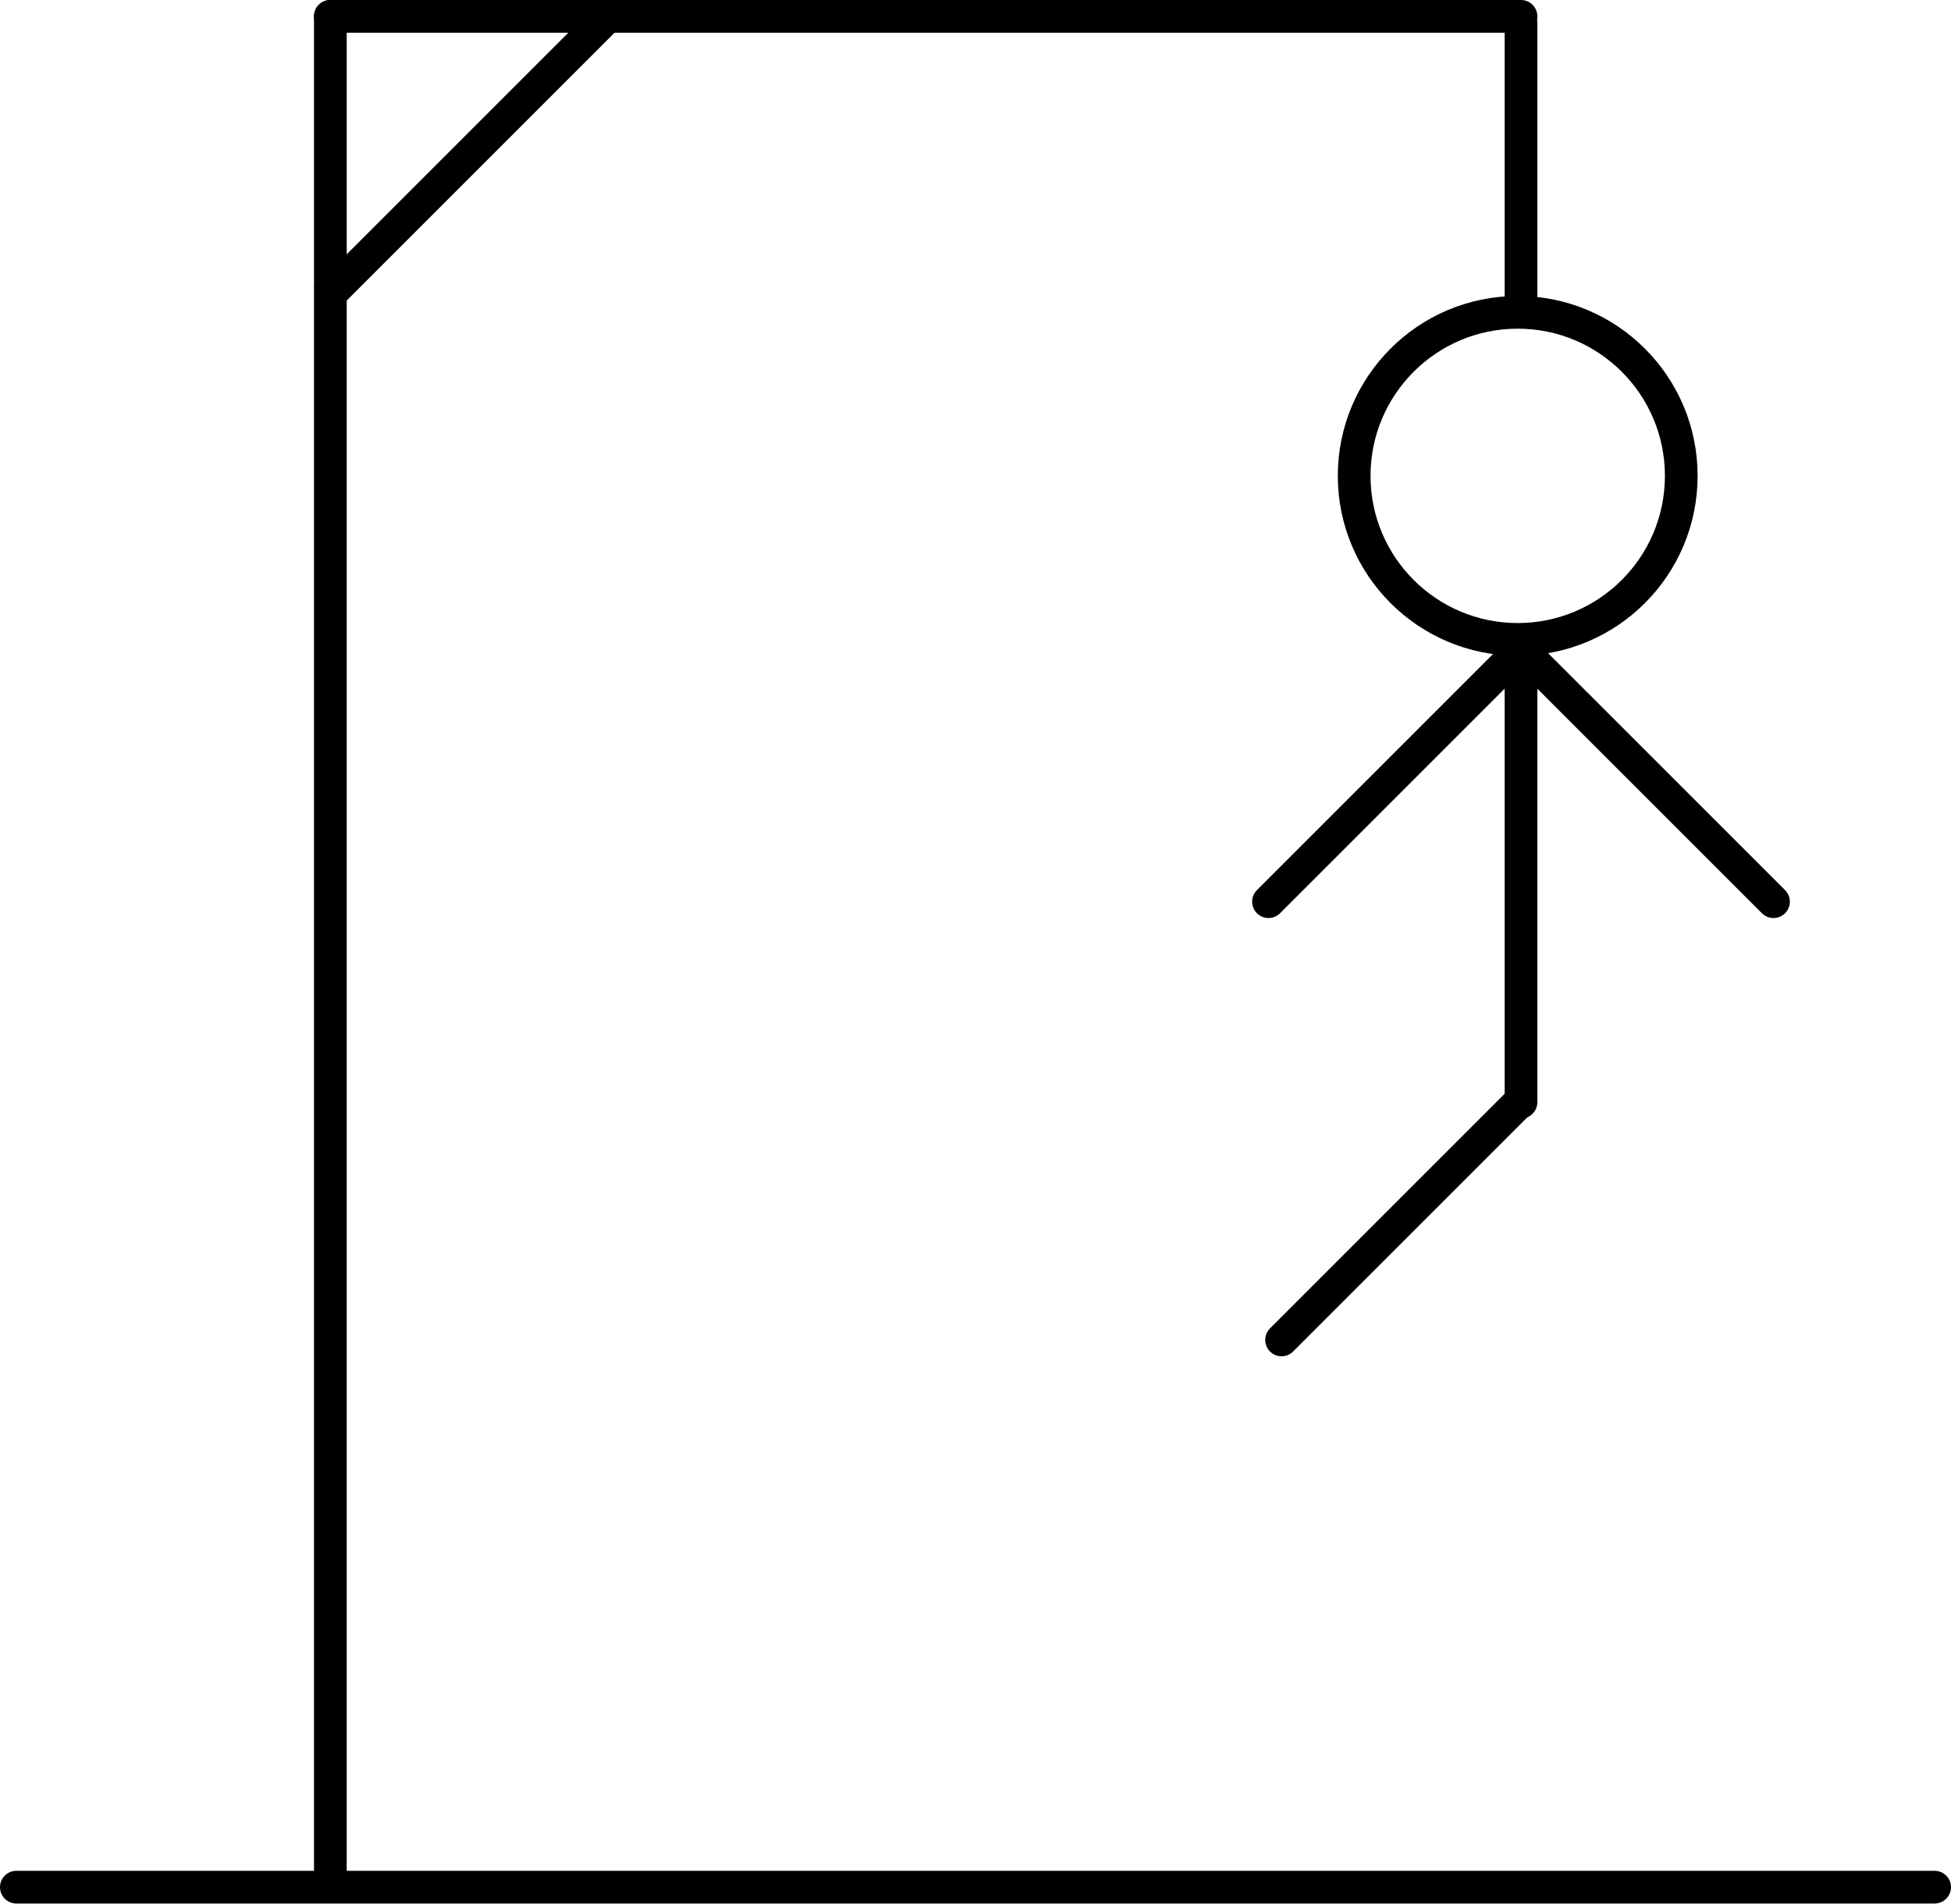
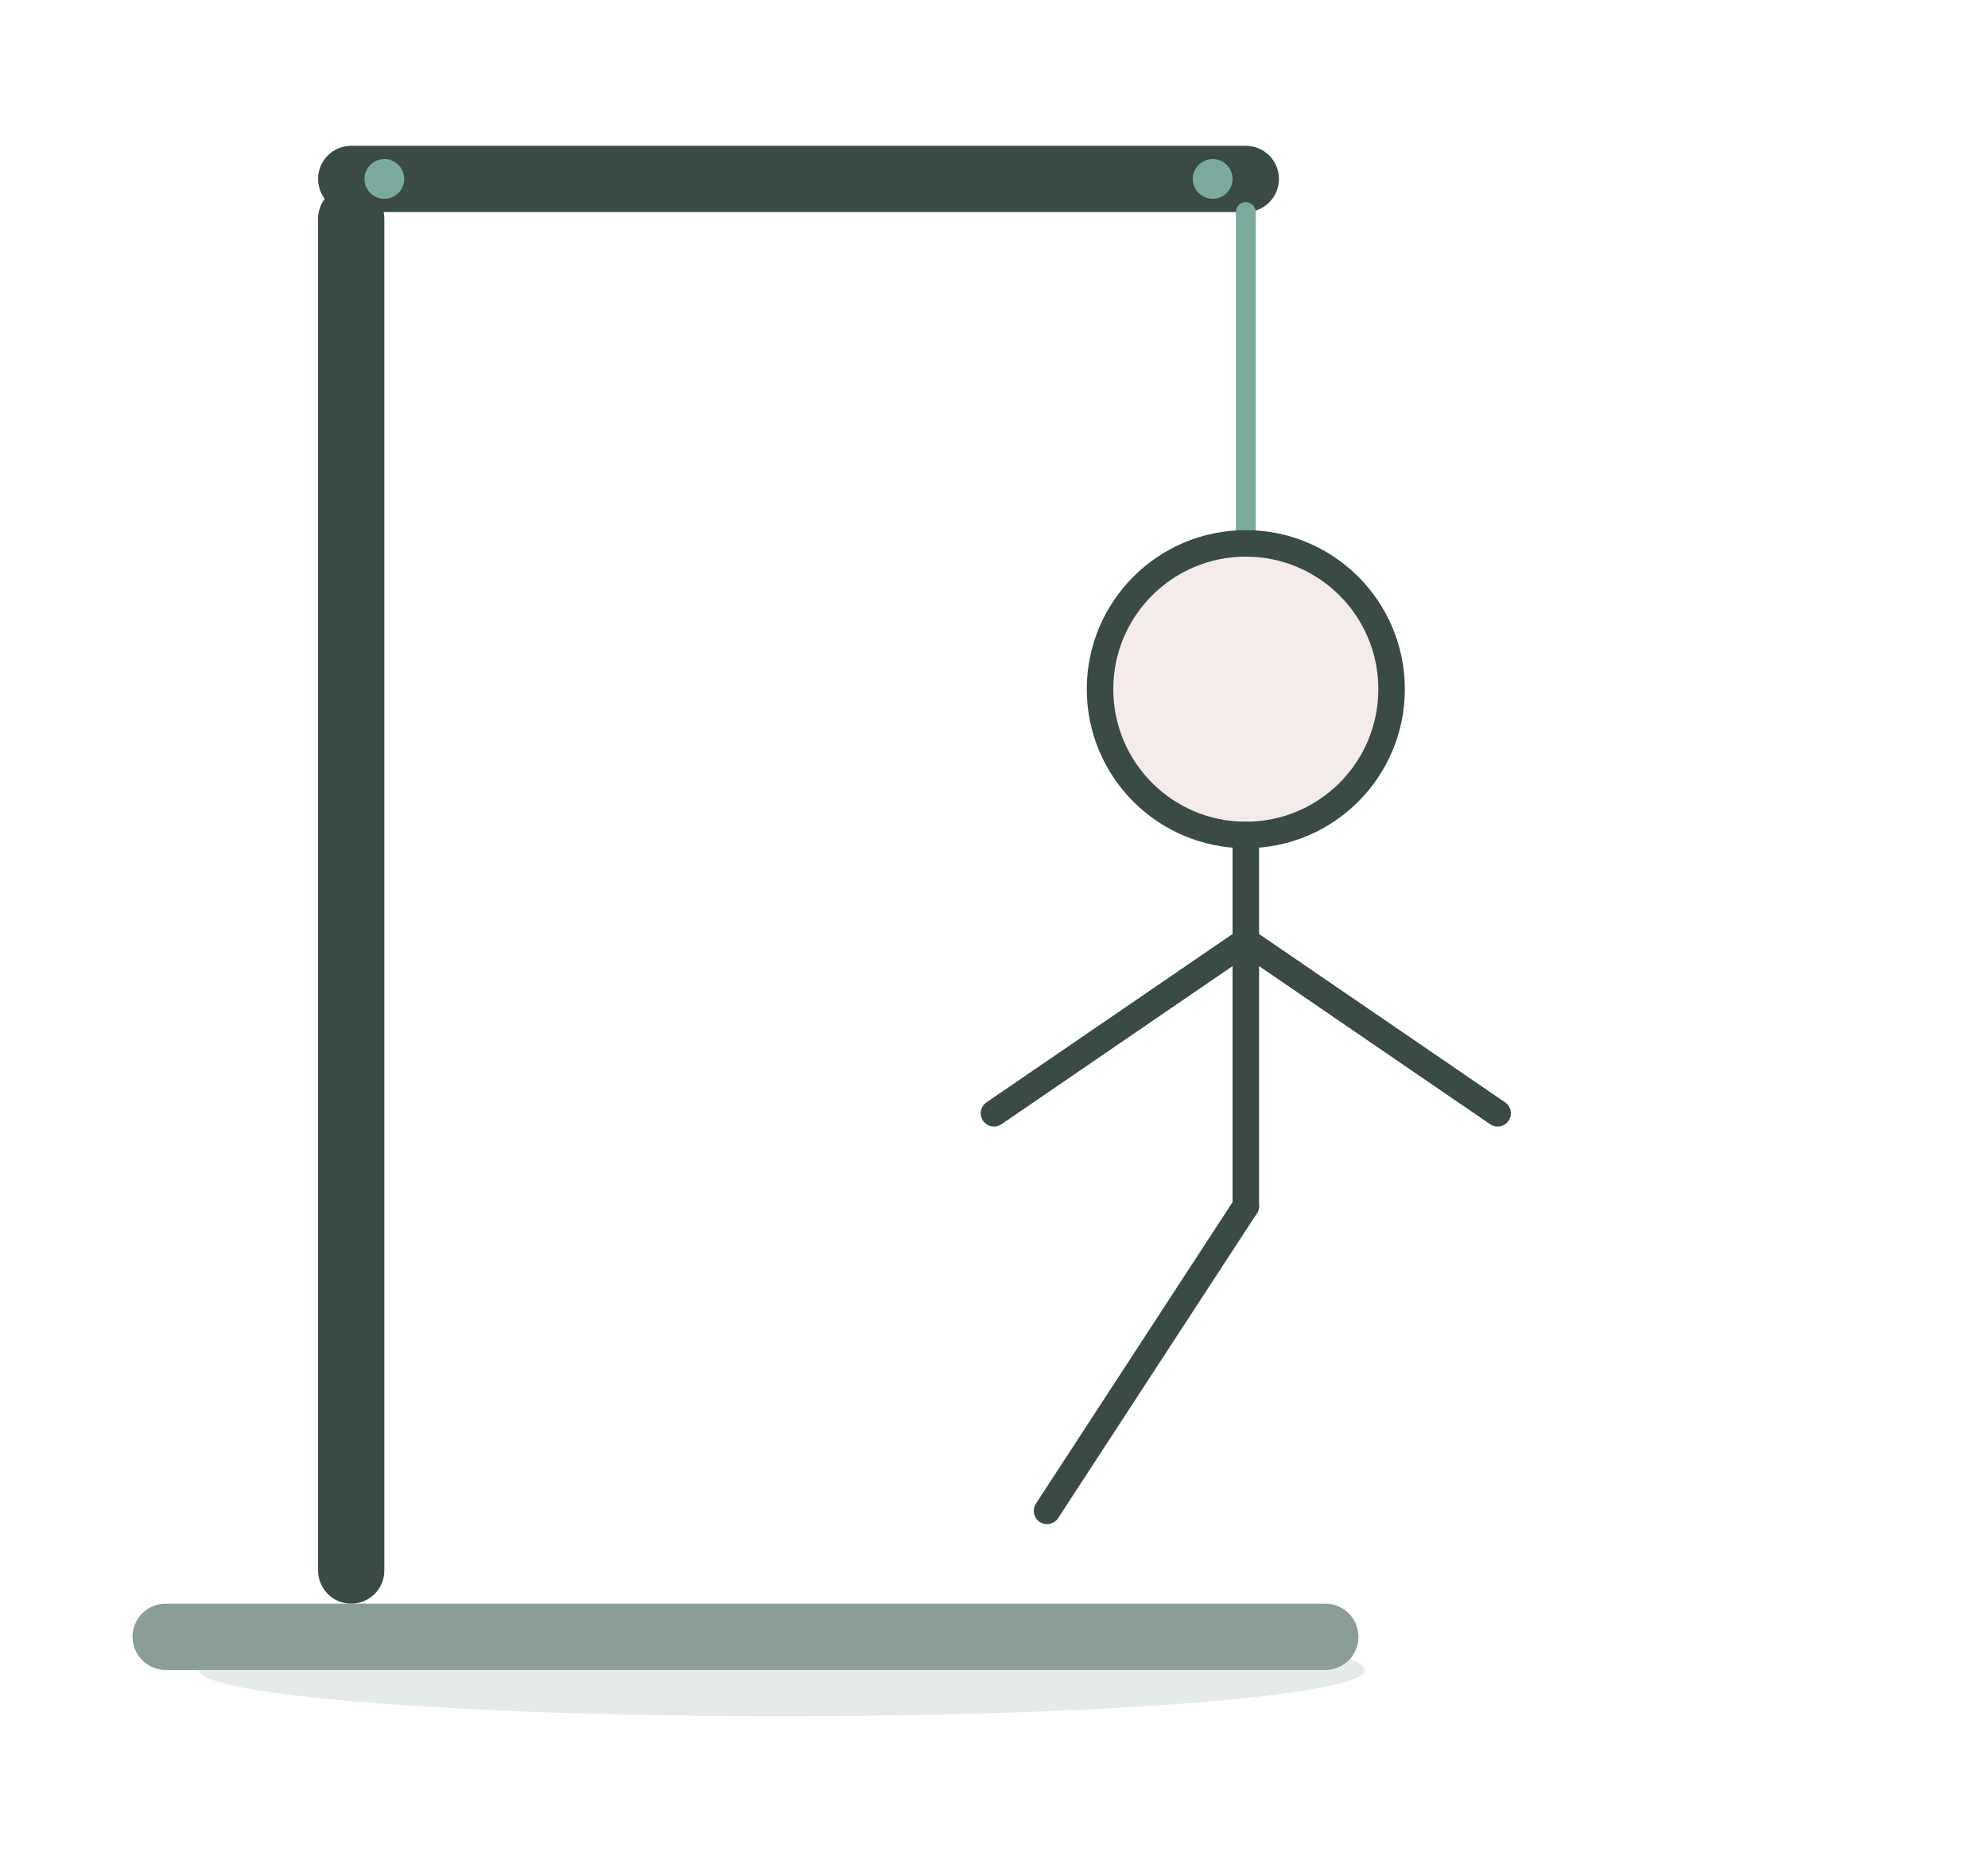
- <svg xmlns="http://www.w3.org/2000/svg" width="298.232" height="291" viewBox="0 0 298.232 291">
-   <g id="Group_698" data-name="Group 698" transform="translate(-16059.232 -14400)">
-     <rect id="Rectangle_2987" data-name="Rectangle 2987" width="5" height="289" rx="2.5" transform="translate(16107.232 14400)" />
-     <g id="Group_697" data-name="Group 697">
-       <rect id="Rectangle_2974" data-name="Rectangle 2974" width="5" height="61.733" transform="translate(16150.859 14400.247) rotate(45)" />
-       <rect id="Rectangle_2966" data-name="Rectangle 2966" width="5" height="298.232" rx="2.5" transform="translate(16357.465 14686) rotate(90)" />
-       <rect id="Rectangle_2988" data-name="Rectangle 2988" width="187" height="5" rx="2.5" transform="translate(16107.232 14400)" />
-       <rect id="Rectangle_2989" data-name="Rectangle 2989" width="5" height="49" rx="2.5" transform="translate(16289.232 14401)" />
-       <g id="Group_696" data-name="Group 696">
-         <rect id="Rectangle_2970" data-name="Rectangle 2970" width="5" height="56" rx="2.5" transform="translate(16289.197 14498.247) rotate(45)" />
-         <rect id="Rectangle_2967" data-name="Rectangle 2967" width="5" height="56" rx="2.5" transform="translate(16291.197 14565.247) rotate(45)" />
-         <rect id="Rectangle_2971" data-name="Rectangle 2971" width="5" height="56" rx="2.5" transform="translate(16290.732 14501.782) rotate(-45)" />
-         <g id="Ellipse_32" data-name="Ellipse 32" transform="translate(16263.732 14445.247)" fill="none" stroke="#000" stroke-width="5">
-           <circle cx="27.5" cy="27.5" r="27.5" stroke="none" />
-           <circle cx="27.5" cy="27.5" r="25" fill="none" />
-         </g>
-         <rect id="Rectangle_2990" data-name="Rectangle 2990" width="5" height="73" rx="2.5" transform="translate(16289.232 14498)" />
-       </g>
-     </g>
-   </g>
+ <svg xmlns="http://www.w3.org/2000/svg" width="300" height="280" viewBox="0 0 300 280" fill="none">
+   <ellipse cx="118" cy="252" rx="88" ry="7" fill="#c5d3cc" opacity="0.45" />
+   <rect x="20" y="242" width="185" height="10" rx="5" fill="#8a9e96" />
+   <rect x="48" y="28" width="10" height="214" rx="5" fill="#3a4a45" />
+   <rect x="48" y="22" width="145" height="10" rx="5" fill="#3a4a45" />
+   <circle cx="58" cy="27" r="3" fill="#7aab9e" />
+   <circle cx="183" cy="27" r="3" fill="#7aab9e" />
+   <path d="M188 32 L188 82" stroke="#7aab9e" stroke-width="3" stroke-linecap="round" />
+   <circle cx="188" cy="104" r="22" stroke="#3a4a45" stroke-width="4" fill="#f3ecea" />
+   <line x1="188" y1="126" x2="188" y2="182" stroke="#3a4a45" stroke-width="4" stroke-linecap="round" />
+   <line x1="188" y1="142" x2="150" y2="168" stroke="#3a4a45" stroke-width="4" stroke-linecap="round" />
+   <line x1="188" y1="142" x2="226" y2="168" stroke="#3a4a45" stroke-width="4" stroke-linecap="round" />
+   <line x1="188" y1="182" x2="158" y2="228" stroke="#3a4a45" stroke-width="4" stroke-linecap="round" />
</svg>
